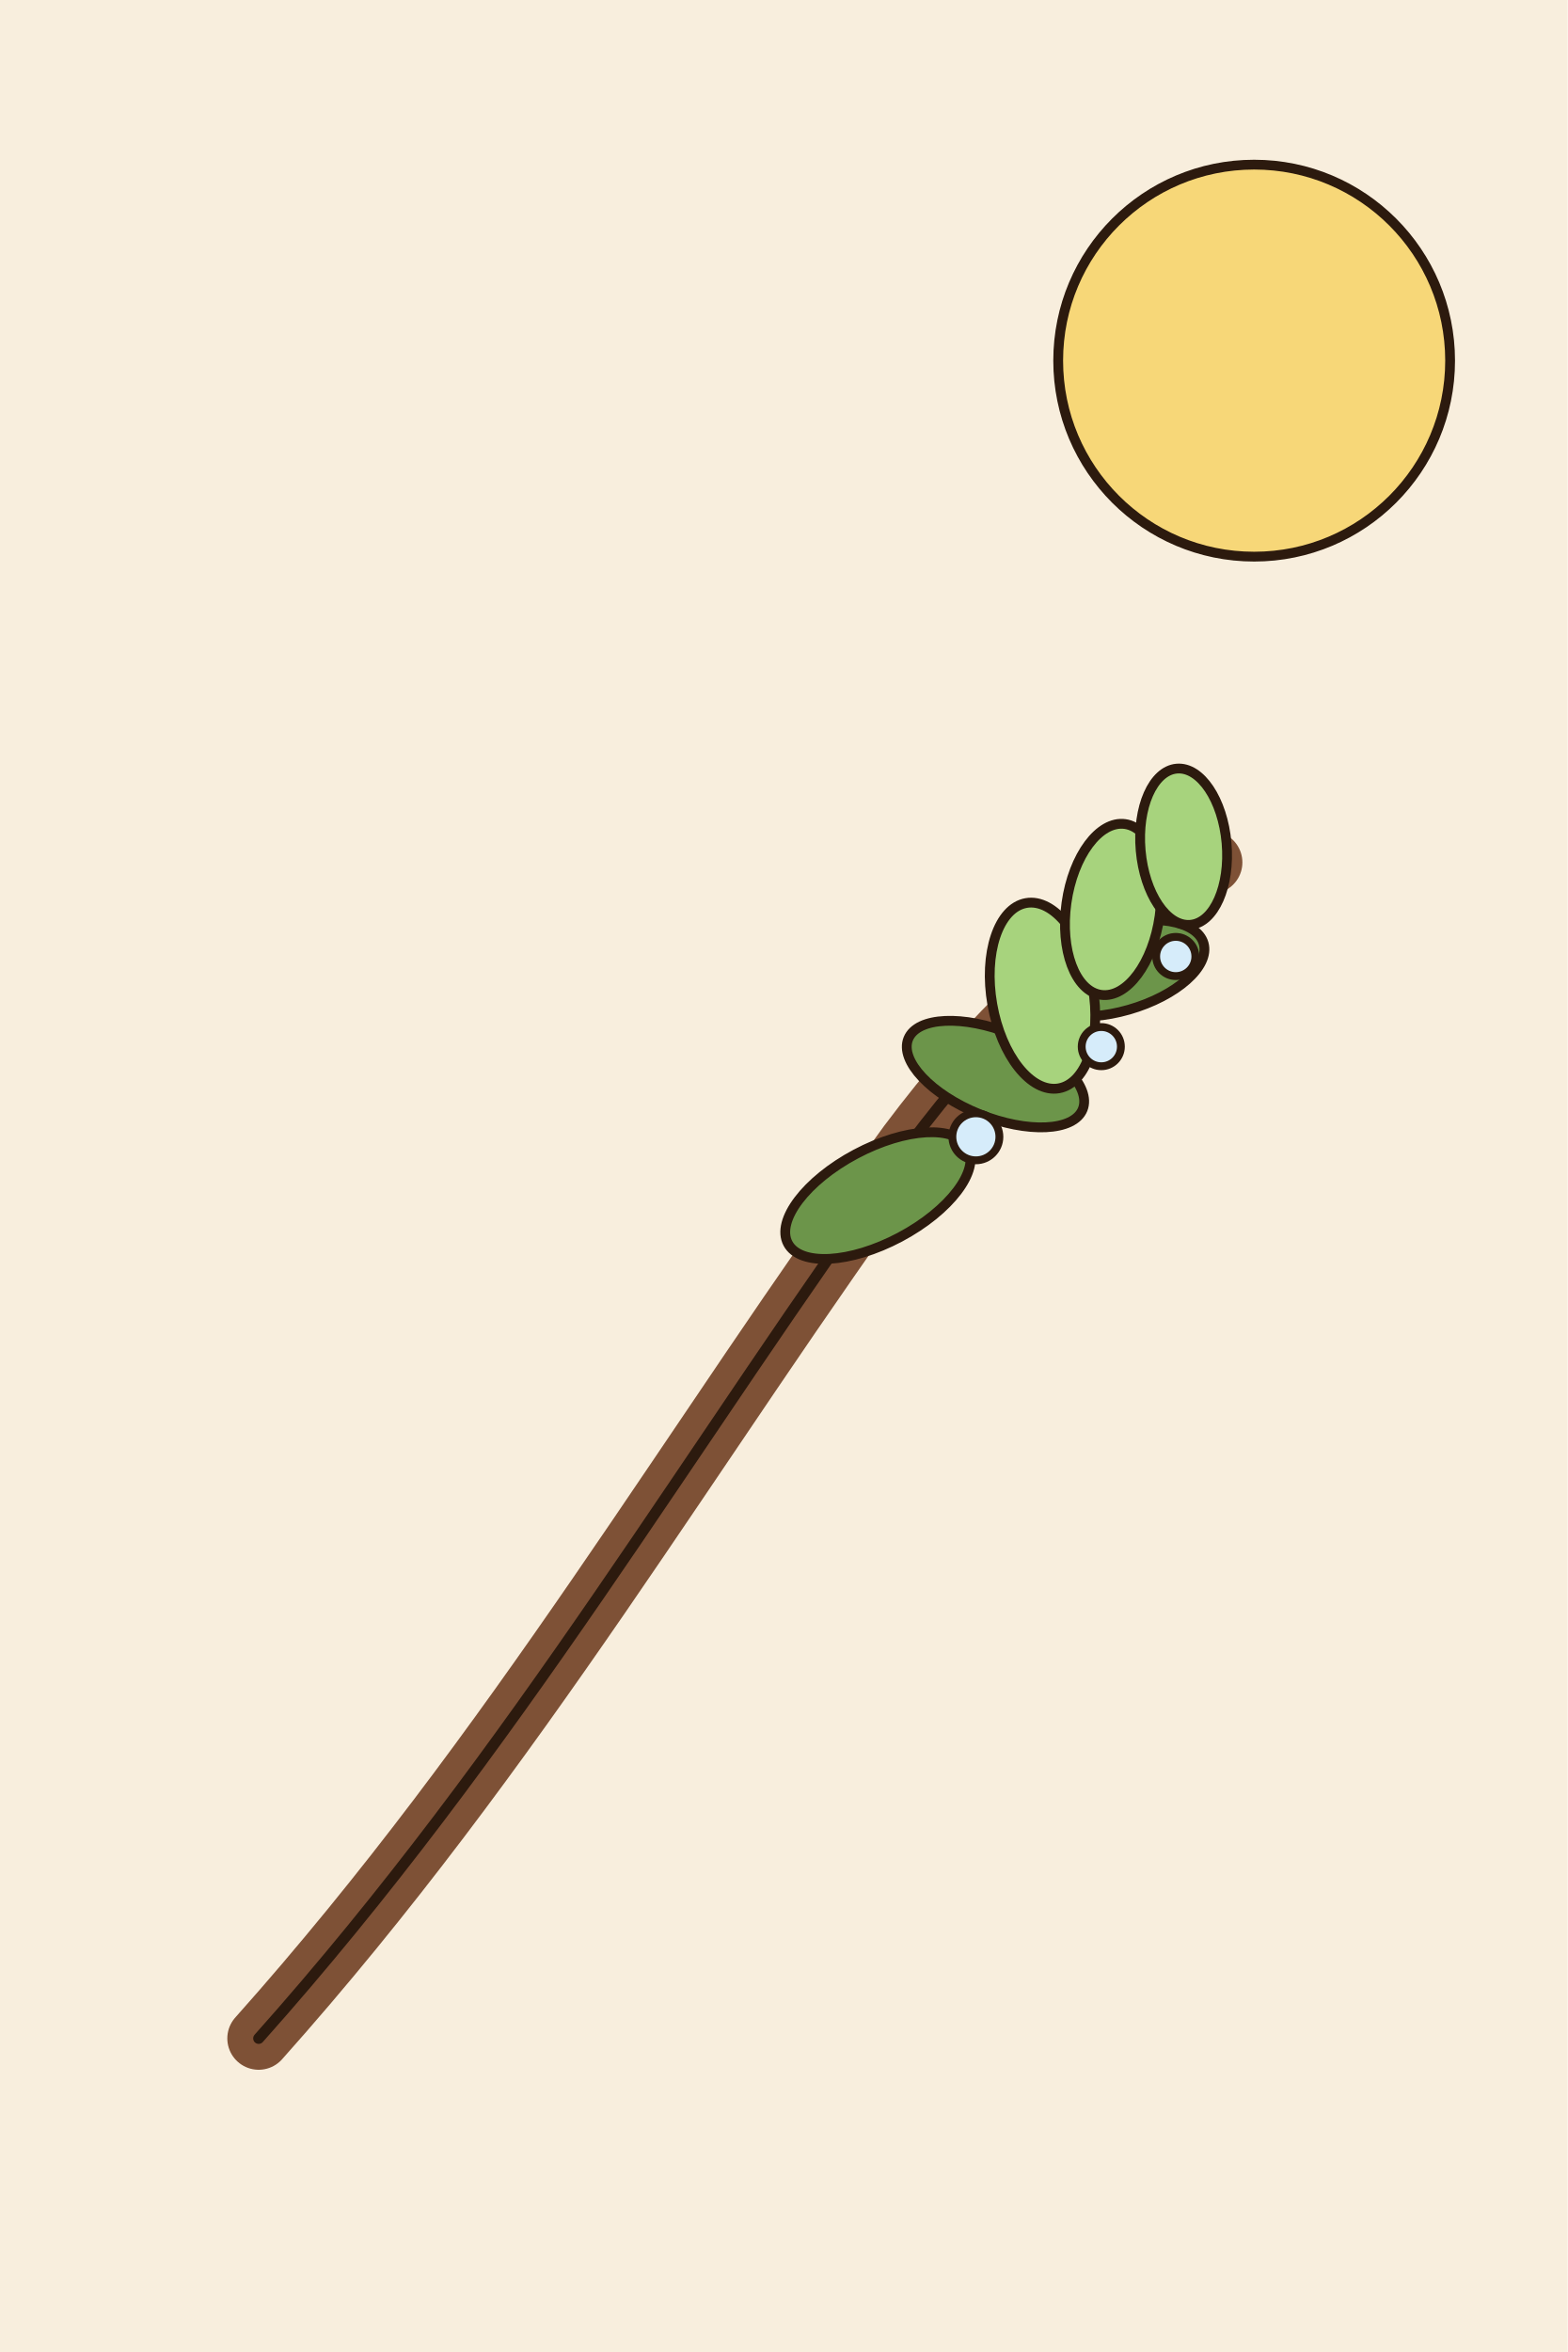
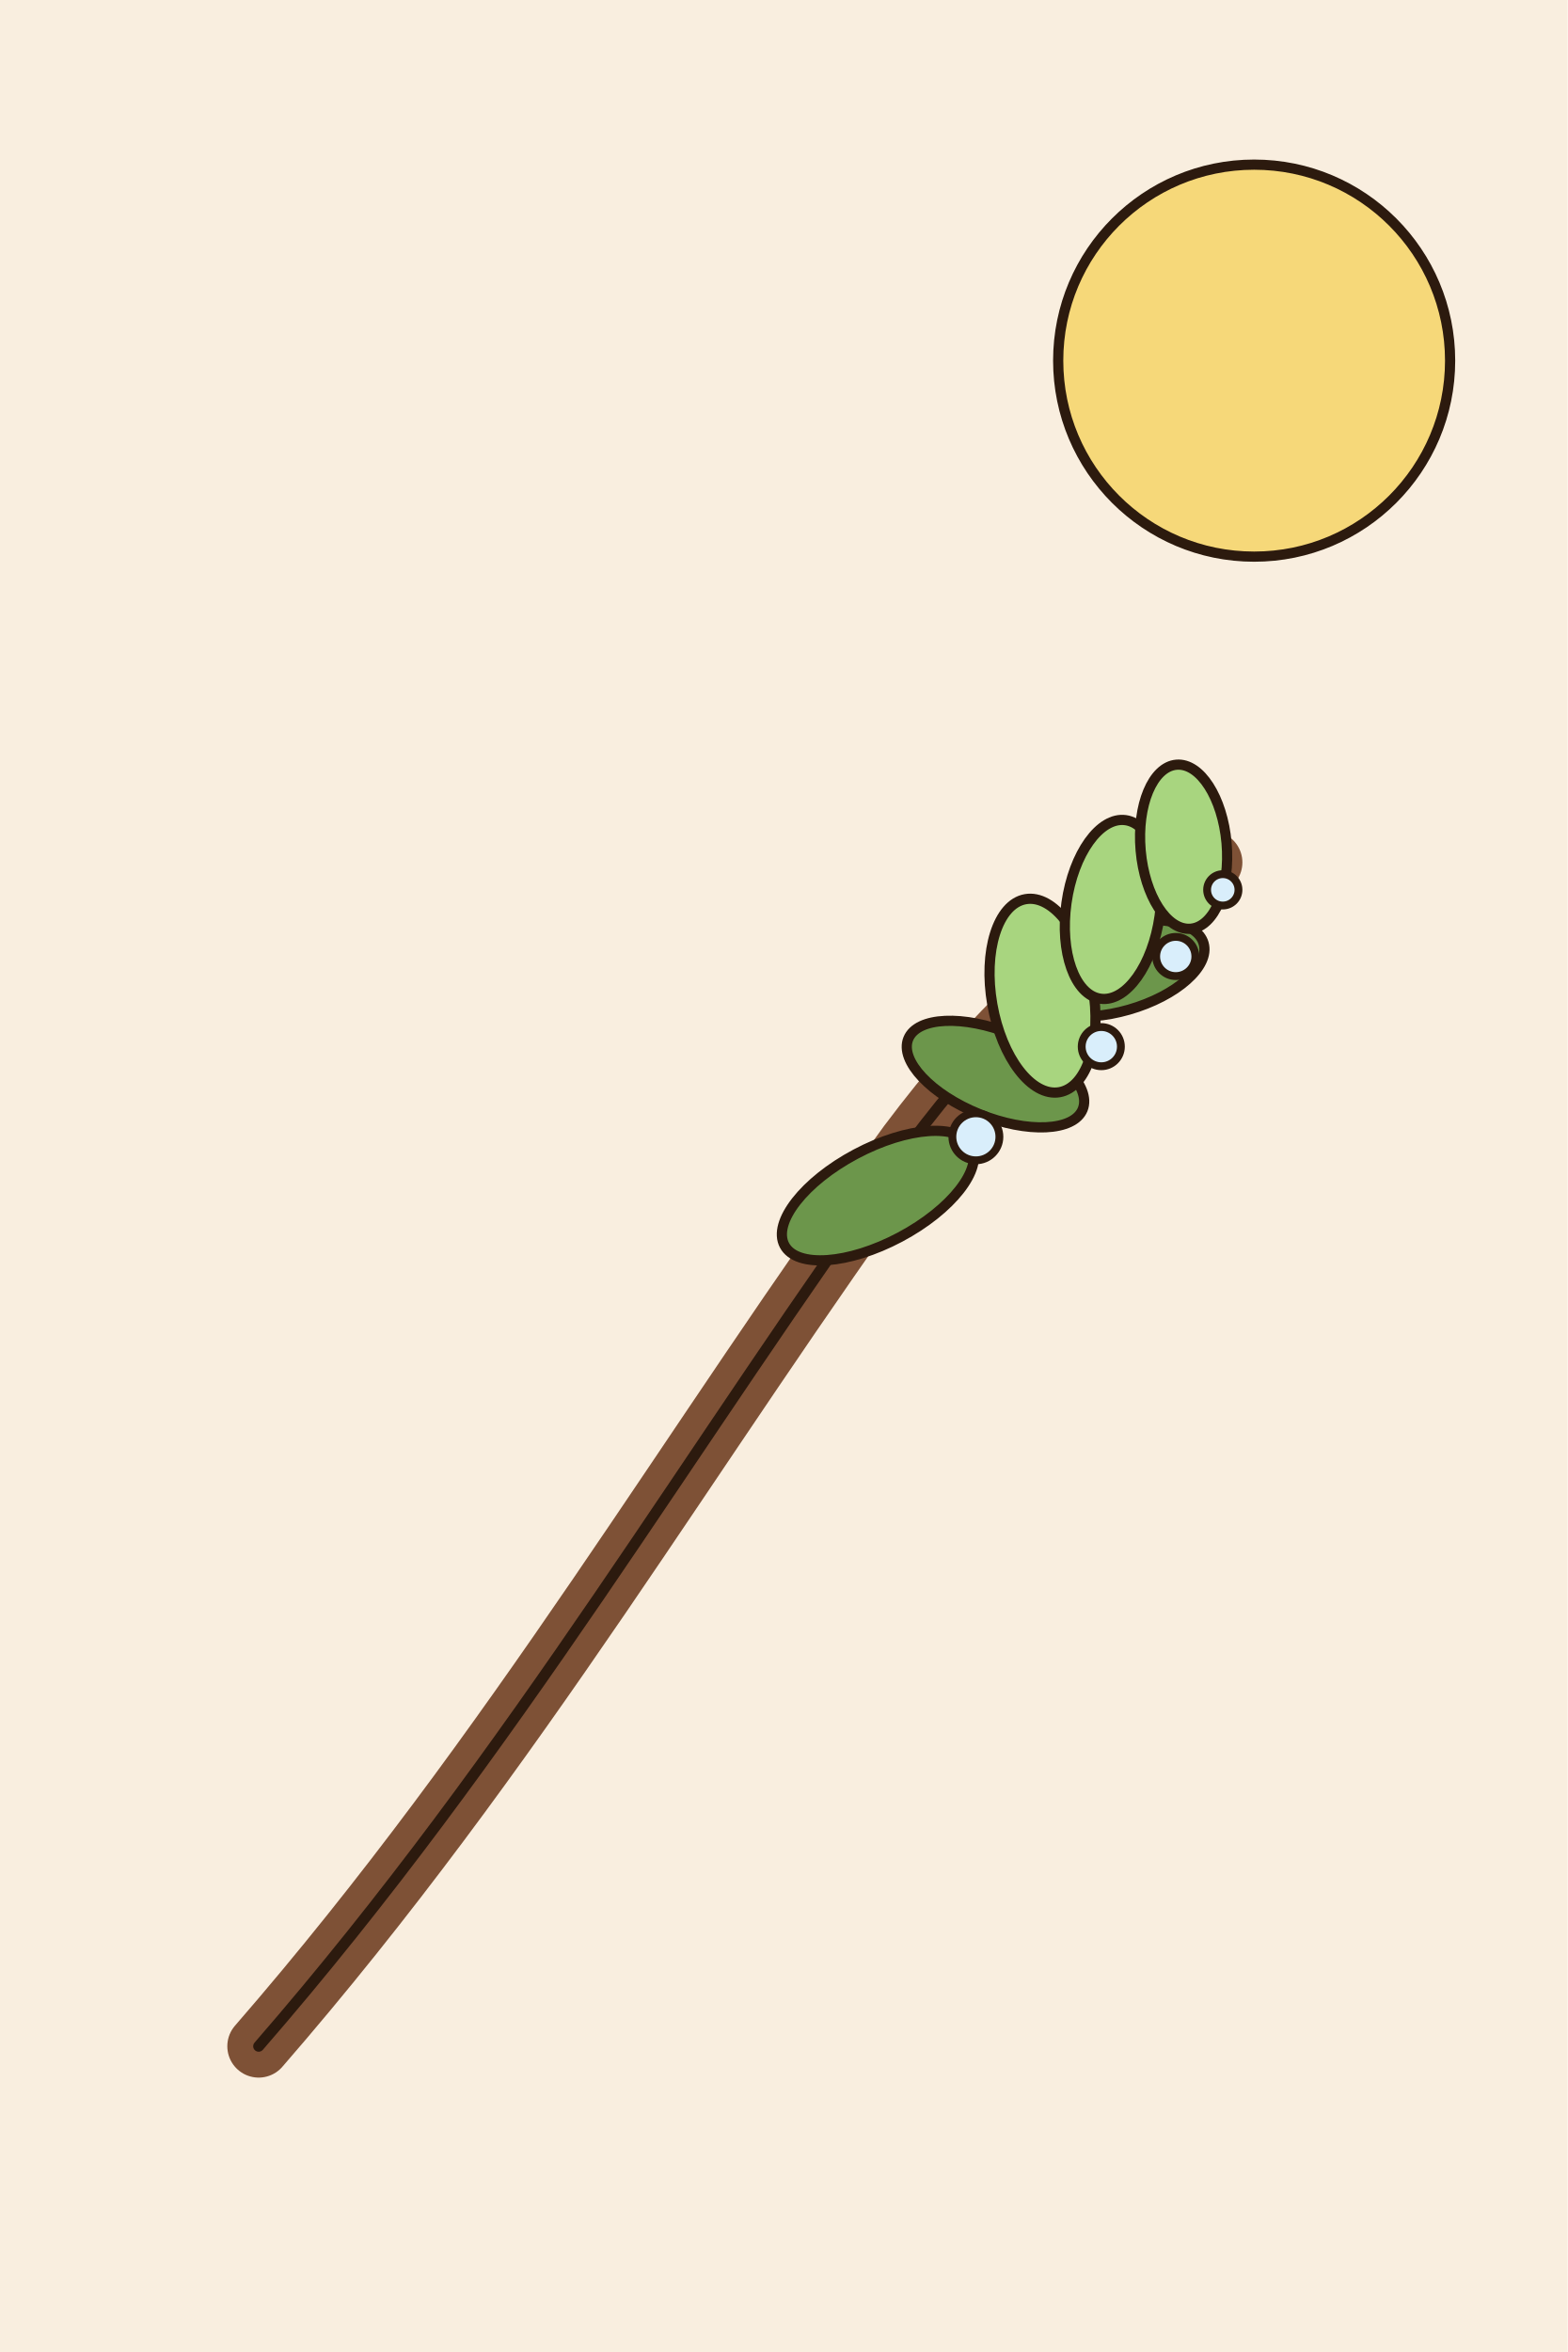
- <svg xmlns="http://www.w3.org/2000/svg" viewBox="0 0 400 600" width="400" height="600">
-   <rect width="400" height="600" fill="#F8EEDD" />
-   <circle cx="320" cy="92" r="50" fill="#F7D778" stroke="#2C1A0E" stroke-width="2.5" />
-   <path d="M66 520 C132 446 176 369 232 292 C253 264 273 245 309 220" fill="none" stroke="#7E5136" stroke-width="16" stroke-linecap="round" />
-   <path d="M66 520 C132 446 176 369 232 292 C253 264 273 245 309 220" fill="none" stroke="#2C1A0E" stroke-width="2.8" stroke-linecap="round" />
-   <g fill="#6C954A" stroke="#2C1A0E" stroke-width="2.5">
-     <ellipse cx="224" cy="305" rx="26" ry="12" transform="rotate(-28 224 305)" />
+ <svg xmlns="http://www.w3.org/2000/svg" viewBox="0 0 400 600" width="400" height="600" role="img" aria-label="珍贵芽头特写扁平插画">
+   <rect width="400" height="600" fill="#F9EEDF" />
+   <circle cx="320" cy="92" r="50" fill="#F6D879" stroke="#2C1A0E" stroke-width="2.6" />
+   <path d="M66 522 C132 446 176 369 232 292 C253 264 273 245 309 220" fill="none" stroke="#7E5136" stroke-width="16" stroke-linecap="round" />
+   <path d="M66 522 C132 446 176 369 232 292 C253 264 273 245 309 220" fill="none" stroke="#2C1A0E" stroke-width="2.8" stroke-linecap="round" />
+   <g fill="#6C964B" stroke="#2C1A0E" stroke-width="2.6">
+     <ellipse cx="224" cy="305" rx="27" ry="12" transform="rotate(-28 224 305)" />
    <ellipse cx="254" cy="274" rx="24" ry="11" transform="rotate(22 254 274)" />
    <ellipse cx="285" cy="247" rx="23" ry="11" transform="rotate(-16 285 247)" />
  </g>
-   <g fill="#A7D37D" stroke="#2C1A0E" stroke-width="2.5">
-     <ellipse cx="266" cy="254" rx="13" ry="24" transform="rotate(-10 266 254)" />
-     <ellipse cx="284" cy="232" rx="12" ry="22" transform="rotate(8 284 232)" />
-     <ellipse cx="302" cy="216" rx="11" ry="20" transform="rotate(-5 302 216)" />
+   <g fill="#A8D57F" stroke="#2C1A0E" stroke-width="2.6">
+     <ellipse cx="266" cy="254" rx="13" ry="25" transform="rotate(-10 266 254)" />
+     <ellipse cx="284" cy="232" rx="12" ry="23" transform="rotate(8 284 232)" />
+     <ellipse cx="302" cy="216" rx="11" ry="21" transform="rotate(-5 302 216)" />
  </g>
-   <g fill="#D6ECFA" stroke="#2C1A0E" stroke-width="2">
+   <g fill="#D9EEFB" stroke="#2C1A0E" stroke-width="2">
    <circle cx="249" cy="290" r="6" />
    <circle cx="281" cy="267" r="5" />
    <circle cx="300" cy="244" r="5" />
+     <circle cx="312" cy="227" r="4" />
  </g>
</svg>
